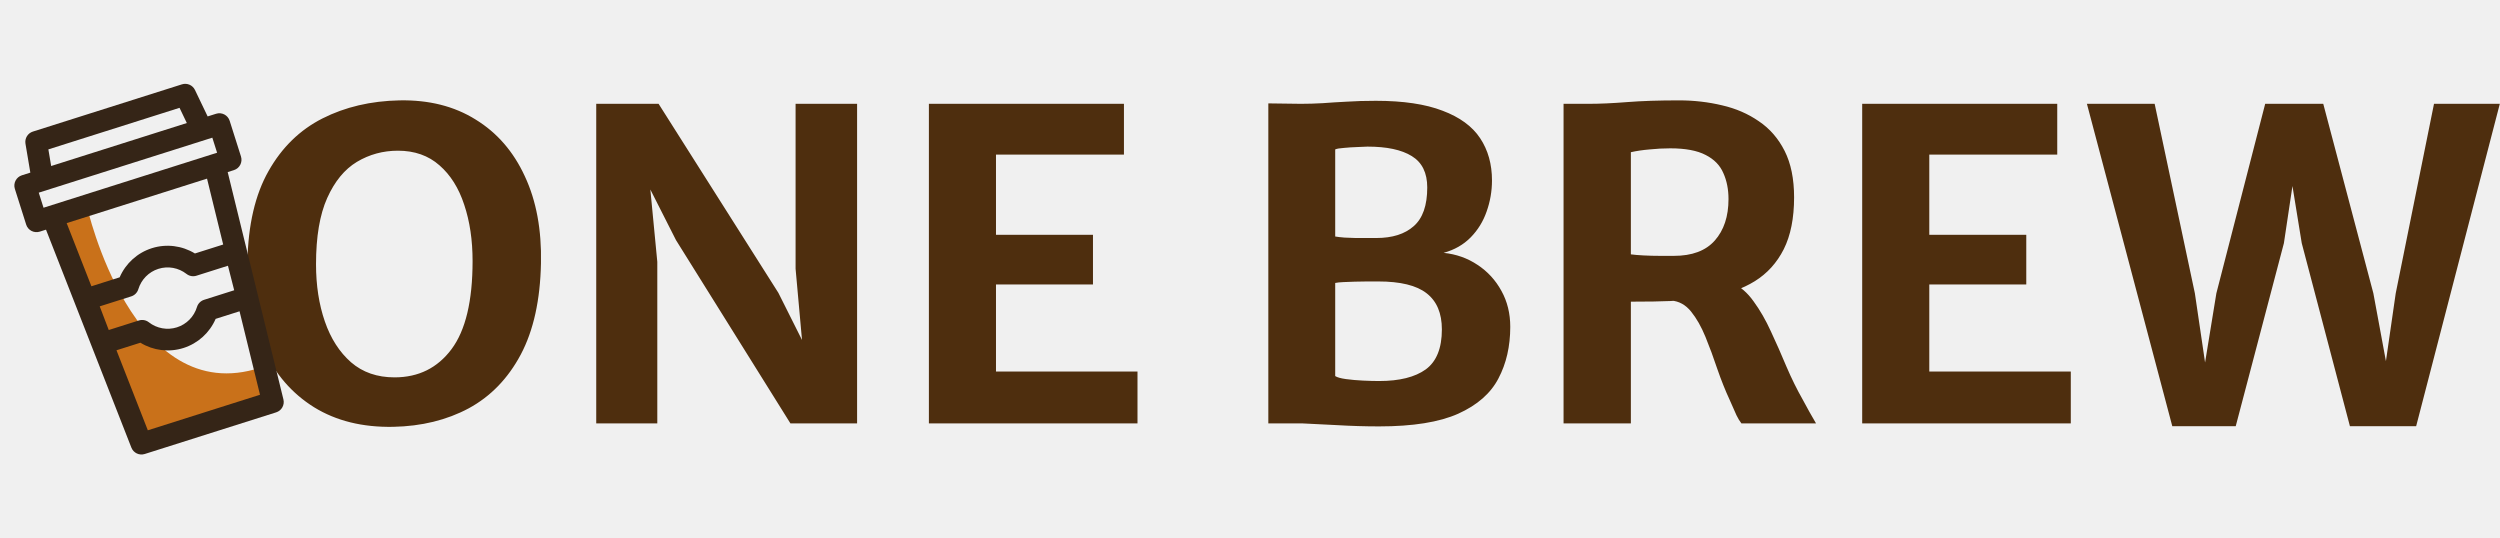
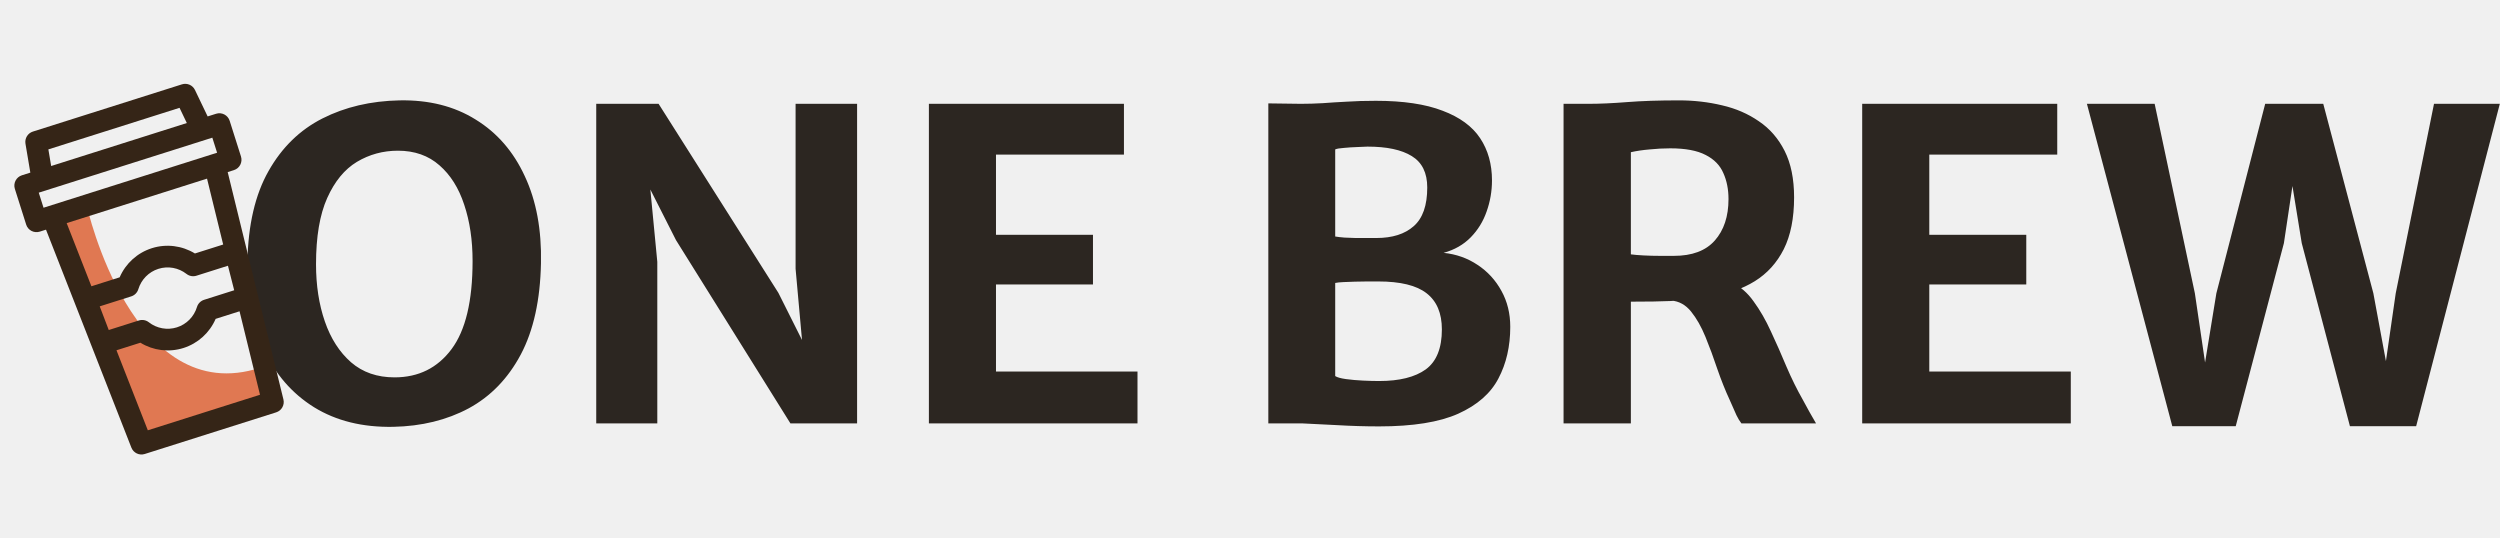
<svg xmlns="http://www.w3.org/2000/svg" width="372" height="80" viewBox="0 0 372 80" fill="none">
-   <path d="M58.512 63.512C53.947 63.597 50.021 62.627 46.736 60.6C43.451 58.552 40.955 55.672 39.248 51.96C37.541 48.227 36.731 43.885 36.816 38.936C36.923 33.453 37.968 28.963 39.952 25.464C41.936 21.944 44.613 19.331 47.984 17.624C51.355 15.917 55.173 15.021 59.44 14.936C63.813 14.851 67.589 15.8 70.768 17.784C73.968 19.747 76.411 22.563 78.096 26.232C79.803 29.88 80.603 34.189 80.496 39.16C80.389 44.643 79.387 49.176 77.488 52.76C75.589 56.323 73.008 58.989 69.744 60.76C66.48 62.509 62.736 63.427 58.512 63.512ZM58.704 56.152C62.267 56.152 65.093 54.755 67.184 51.96C69.275 49.165 70.32 44.792 70.32 38.84C70.32 35.725 69.904 32.931 69.072 30.456C68.261 27.981 67.035 26.029 65.392 24.6C63.749 23.149 61.691 22.424 59.216 22.424C56.997 22.424 54.96 22.979 53.104 24.088C51.269 25.197 49.797 26.989 48.688 29.464C47.579 31.939 47.024 35.224 47.024 39.32C47.024 42.456 47.461 45.293 48.336 47.832C49.211 50.371 50.512 52.397 52.24 53.912C53.968 55.405 56.123 56.152 58.704 56.152ZM88.719 63V15.448H97.999L115.823 43.576L122.031 55.96H119.823L118.383 39.992V15.448H127.535V63H117.615L100.591 35.736L93.455 21.656H96.143L97.807 38.968V63H88.719ZM138.219 63V15.448H167.243V23H148.203V34.936H162.635V42.328H148.203V55.288H169.259V63H138.219ZM188.727 63V15.384L193.559 15.448C194.625 15.448 195.713 15.416 196.823 15.352C197.932 15.267 199.127 15.192 200.407 15.128C201.687 15.043 203.127 15 204.727 15C208.801 15 212.108 15.491 214.647 16.472C217.207 17.432 219.073 18.797 220.247 20.568C221.42 22.339 222.007 24.429 222.007 26.84C222.007 28.44 221.74 29.987 221.207 31.48C220.695 32.952 219.905 34.232 218.839 35.32C217.772 36.408 216.428 37.176 214.807 37.624C216.684 37.816 218.369 38.413 219.863 39.416C221.356 40.397 222.54 41.688 223.415 43.288C224.289 44.867 224.727 46.648 224.727 48.632C224.727 51.533 224.14 54.093 222.967 56.312C221.815 58.531 219.82 60.28 216.983 61.56C214.167 62.819 210.241 63.448 205.207 63.448C203.159 63.448 201.047 63.384 198.871 63.256C196.716 63.149 195.009 63.064 193.751 63H188.727ZM198.679 35.192C199.063 35.256 199.521 35.309 200.055 35.352C200.588 35.373 201.143 35.395 201.719 35.416C202.316 35.416 202.871 35.416 203.383 35.416C203.916 35.416 204.385 35.416 204.791 35.416C207.18 35.416 209.036 34.829 210.359 33.656C211.703 32.483 212.375 30.563 212.375 27.896C212.375 25.72 211.607 24.163 210.071 23.224C208.556 22.285 206.359 21.816 203.479 21.816C203.159 21.816 202.657 21.837 201.975 21.88C201.292 21.901 200.631 21.944 199.991 22.008C199.351 22.051 198.913 22.125 198.679 22.232V35.192ZM198.679 55.96C198.977 56.152 199.511 56.301 200.279 56.408C201.068 56.515 201.911 56.589 202.807 56.632C203.703 56.675 204.503 56.696 205.207 56.696C208.236 56.696 210.551 56.12 212.151 54.968C213.751 53.795 214.551 51.811 214.551 49.016C214.551 46.605 213.793 44.813 212.279 43.64C210.785 42.467 208.385 41.88 205.079 41.88C204.609 41.88 204.065 41.88 203.447 41.88C202.849 41.88 202.231 41.891 201.591 41.912C200.972 41.933 200.407 41.955 199.895 41.976C199.383 41.997 198.977 42.04 198.679 42.104V55.96ZM242.673 63H232.657V15.448C233.083 15.448 233.499 15.448 233.905 15.448C234.331 15.448 234.747 15.448 235.153 15.448C235.579 15.448 236.006 15.448 236.433 15.448C238.054 15.448 239.942 15.363 242.097 15.192C244.251 15.021 246.833 14.936 249.841 14.936C252.059 14.936 254.193 15.181 256.241 15.672C258.289 16.141 260.113 16.931 261.713 18.04C263.334 19.128 264.614 20.6 265.553 22.456C266.491 24.312 266.961 26.616 266.961 29.368C266.961 32.461 266.449 35.032 265.425 37.08C264.401 39.107 262.961 40.696 261.104 41.848C259.27 42.979 257.115 43.736 254.641 44.12C253.787 44.248 252.923 44.376 252.049 44.504C251.174 44.611 250.022 44.707 248.593 44.792C247.163 44.856 245.19 44.888 242.673 44.888V63ZM242.673 37.848C243.121 37.912 243.75 37.965 244.561 38.008C245.371 38.051 246.193 38.072 247.025 38.072C247.878 38.072 248.561 38.072 249.073 38.072C251.782 38.072 253.809 37.315 255.153 35.8C256.518 34.264 257.201 32.205 257.201 29.624C257.201 28.173 256.945 26.883 256.433 25.752C255.942 24.6 255.067 23.704 253.809 23.064C252.55 22.403 250.79 22.072 248.529 22.072C247.526 22.072 246.513 22.125 245.489 22.232C244.465 22.317 243.526 22.456 242.673 22.648V37.848ZM259.121 63C258.843 62.637 258.598 62.232 258.385 61.784C258.193 61.315 257.862 60.568 257.393 59.544C256.731 58.115 256.113 56.568 255.537 54.904C254.982 53.24 254.395 51.651 253.777 50.136C253.158 48.621 252.443 47.363 251.633 46.36C250.822 45.357 249.841 44.813 248.689 44.728L251.505 42.52L257.745 42.104C258.961 42.637 260.027 43.555 260.944 44.856C261.883 46.136 262.737 47.619 263.505 49.304C264.294 50.989 265.062 52.728 265.809 54.52C266.577 56.312 267.398 57.976 268.273 59.512C268.593 60.109 268.913 60.696 269.233 61.272C269.574 61.848 269.905 62.424 270.225 63H259.121ZM277.094 63V15.448H306.118V23H287.078V34.936H301.51V42.328H287.078V55.288H308.134V63H277.094ZM323.236 63.416L310.532 15.448H320.612L326.596 43.64L328.676 57.752H327.492L329.796 43.64L337.06 15.448H345.7L353.156 43.64L355.78 57.816H354.436L356.484 43.64L362.18 15.448H371.972L359.524 63.416H349.668L342.5 36.184L339.684 18.872H342.436L339.844 36.184L332.676 63.416H323.236Z" fill="#4E2E0E" />
+   <path d="M58.512 63.512C53.947 63.597 50.021 62.627 46.736 60.6C43.451 58.552 40.955 55.672 39.248 51.96C37.541 48.227 36.731 43.885 36.816 38.936C36.923 33.453 37.968 28.963 39.952 25.464C41.936 21.944 44.613 19.331 47.984 17.624C51.355 15.917 55.173 15.021 59.44 14.936C63.813 14.851 67.589 15.8 70.768 17.784C73.968 19.747 76.411 22.563 78.096 26.232C79.803 29.88 80.603 34.189 80.496 39.16C80.389 44.643 79.387 49.176 77.488 52.76C75.589 56.323 73.008 58.989 69.744 60.76C66.48 62.509 62.736 63.427 58.512 63.512ZM58.704 56.152C62.267 56.152 65.093 54.755 67.184 51.96C69.275 49.165 70.32 44.792 70.32 38.84C70.32 35.725 69.904 32.931 69.072 30.456C68.261 27.981 67.035 26.029 65.392 24.6C63.749 23.149 61.691 22.424 59.216 22.424C56.997 22.424 54.96 22.979 53.104 24.088C51.269 25.197 49.797 26.989 48.688 29.464C47.579 31.939 47.024 35.224 47.024 39.32C47.024 42.456 47.461 45.293 48.336 47.832C49.211 50.371 50.512 52.397 52.24 53.912C53.968 55.405 56.123 56.152 58.704 56.152ZM88.719 63V15.448H97.999L115.823 43.576L122.031 55.96H119.823L118.383 39.992V15.448H127.535V63H117.615L100.591 35.736L93.455 21.656H96.143L97.807 38.968V63H88.719ZM138.219 63V15.448H167.243V23H148.203V34.936H162.635V42.328H148.203V55.288H169.259V63H138.219ZM188.727 63V15.384L193.559 15.448C194.625 15.448 195.713 15.416 196.823 15.352C197.932 15.267 199.127 15.192 200.407 15.128C201.687 15.043 203.127 15 204.727 15C208.801 15 212.108 15.491 214.647 16.472C217.207 17.432 219.073 18.797 220.247 20.568C221.42 22.339 222.007 24.429 222.007 26.84C222.007 28.44 221.74 29.987 221.207 31.48C220.695 32.952 219.905 34.232 218.839 35.32C217.772 36.408 216.428 37.176 214.807 37.624C216.684 37.816 218.369 38.413 219.863 39.416C221.356 40.397 222.54 41.688 223.415 43.288C224.289 44.867 224.727 46.648 224.727 48.632C224.727 51.533 224.14 54.093 222.967 56.312C221.815 58.531 219.82 60.28 216.983 61.56C214.167 62.819 210.241 63.448 205.207 63.448C203.159 63.448 201.047 63.384 198.871 63.256C196.716 63.149 195.009 63.064 193.751 63H188.727ZM198.679 35.192C199.063 35.256 199.521 35.309 200.055 35.352C200.588 35.373 201.143 35.395 201.719 35.416C202.316 35.416 202.871 35.416 203.383 35.416C203.916 35.416 204.385 35.416 204.791 35.416C207.18 35.416 209.036 34.829 210.359 33.656C211.703 32.483 212.375 30.563 212.375 27.896C212.375 25.72 211.607 24.163 210.071 23.224C208.556 22.285 206.359 21.816 203.479 21.816C203.159 21.816 202.657 21.837 201.975 21.88C201.292 21.901 200.631 21.944 199.991 22.008C199.351 22.051 198.913 22.125 198.679 22.232V35.192ZM198.679 55.96C198.977 56.152 199.511 56.301 200.279 56.408C201.068 56.515 201.911 56.589 202.807 56.632C203.703 56.675 204.503 56.696 205.207 56.696C208.236 56.696 210.551 56.12 212.151 54.968C213.751 53.795 214.551 51.811 214.551 49.016C214.551 46.605 213.793 44.813 212.279 43.64C210.785 42.467 208.385 41.88 205.079 41.88C204.609 41.88 204.065 41.88 203.447 41.88C202.849 41.88 202.231 41.891 201.591 41.912C200.972 41.933 200.407 41.955 199.895 41.976C199.383 41.997 198.977 42.04 198.679 42.104V55.96ZM242.673 63H232.657V15.448C233.083 15.448 233.499 15.448 233.905 15.448C234.331 15.448 234.747 15.448 235.153 15.448C235.579 15.448 236.006 15.448 236.433 15.448C238.054 15.448 239.942 15.363 242.097 15.192C244.251 15.021 246.833 14.936 249.841 14.936C252.059 14.936 254.193 15.181 256.241 15.672C258.289 16.141 260.113 16.931 261.713 18.04C263.334 19.128 264.614 20.6 265.553 22.456C266.491 24.312 266.961 26.616 266.961 29.368C266.961 32.461 266.449 35.032 265.425 37.08C264.401 39.107 262.961 40.696 261.104 41.848C259.27 42.979 257.115 43.736 254.641 44.12C253.787 44.248 252.923 44.376 252.049 44.504C251.174 44.611 250.022 44.707 248.593 44.792C247.163 44.856 245.19 44.888 242.673 44.888V63ZM242.673 37.848C243.121 37.912 243.75 37.965 244.561 38.008C245.371 38.051 246.193 38.072 247.025 38.072C247.878 38.072 248.561 38.072 249.073 38.072C251.782 38.072 253.809 37.315 255.153 35.8C256.518 34.264 257.201 32.205 257.201 29.624C257.201 28.173 256.945 26.883 256.433 25.752C255.942 24.6 255.067 23.704 253.809 23.064C252.55 22.403 250.79 22.072 248.529 22.072C247.526 22.072 246.513 22.125 245.489 22.232C244.465 22.317 243.526 22.456 242.673 22.648V37.848ZM259.121 63C258.843 62.637 258.598 62.232 258.385 61.784C258.193 61.315 257.862 60.568 257.393 59.544C256.731 58.115 256.113 56.568 255.537 54.904C254.982 53.24 254.395 51.651 253.777 50.136C253.158 48.621 252.443 47.363 251.633 46.36C250.822 45.357 249.841 44.813 248.689 44.728L251.505 42.52L257.745 42.104C258.961 42.637 260.027 43.555 260.944 44.856C261.883 46.136 262.737 47.619 263.505 49.304C264.294 50.989 265.062 52.728 265.809 54.52C266.577 56.312 267.398 57.976 268.273 59.512C268.593 60.109 268.913 60.696 269.233 61.272C269.574 61.848 269.905 62.424 270.225 63H259.121ZM277.094 63V15.448H306.118V23H287.078V34.936H301.51V42.328H287.078V55.288H308.134V63H277.094ZM323.236 63.416L310.532 15.448H320.612L326.596 43.64L328.676 57.752H327.492L329.796 43.64L337.06 15.448H345.7L353.156 43.64L355.78 57.816H354.436L356.484 43.64L362.18 15.448H371.972L359.524 63.416H349.668L342.5 36.184L339.684 18.872H342.436L339.844 36.184L332.676 63.416H323.236Z" fill="hsl(28 15% 15%)" />
  <g clip-path="url(#clip0_1905_6)">
-     <path d="M12.933 30.695C12.933 30.695 19.687 60.956 38.726 54.712L39.985 60.018L21.289 65.942L8.026 32.25L12.933 30.695Z" fill="#C9711A" />
+     <path d="M12.933 30.695C12.933 30.695 19.687 60.956 38.726 54.712L39.985 60.018L21.289 65.942L8.026 32.25L12.933 30.695Z" fill="hsl(16 70% 60%)" />
    <path d="M32.154 16.927L30.898 17.325L29.012 13.39C28.845 13.04 28.556 12.762 28.2 12.607C27.844 12.453 27.444 12.432 27.074 12.55L4.891 19.579C4.521 19.696 4.206 19.943 4.004 20.274C3.801 20.606 3.726 20.999 3.79 21.382L4.514 25.685L3.258 26.083C2.411 26.352 1.942 27.257 2.211 28.105L3.894 33.419C4.163 34.267 5.068 34.737 5.915 34.468L6.845 34.174L19.549 66.606C19.859 67.396 20.727 67.811 21.535 67.555L41.097 61.356C41.905 61.1 42.375 60.261 42.174 59.437L33.881 25.607L34.811 25.312C35.659 25.044 36.128 24.138 35.859 23.29L34.175 17.977C33.907 17.128 33.002 16.658 32.154 16.927ZM6.476 30.91L5.766 28.669L31.594 20.485L32.304 22.726L6.476 30.91ZM7.197 22.229L26.715 16.044L27.799 18.307L7.614 24.703L7.197 22.229ZM21.997 64.028L17.333 52.122L20.89 50.995C22.803 52.167 25.139 52.465 27.3 51.781C29.46 51.096 31.199 49.507 32.088 47.447L35.644 46.32L38.688 58.739L21.997 64.028ZM34.848 43.191L30.365 44.612C30.116 44.691 29.89 44.829 29.706 45.015C29.523 45.201 29.387 45.429 29.311 45.679C28.874 47.122 27.758 48.255 26.326 48.708C24.895 49.162 23.331 48.879 22.142 47.951C21.936 47.79 21.694 47.682 21.437 47.635C21.18 47.589 20.915 47.606 20.666 47.685L16.182 49.106L14.839 45.586L19.53 44.1C20.035 43.94 20.429 43.541 20.583 43.033C21.021 41.59 22.137 40.457 23.568 40.004C24.999 39.55 26.564 39.833 27.753 40.761C27.959 40.922 28.201 41.03 28.458 41.077C28.715 41.123 28.98 41.106 29.229 41.027L33.919 39.541L34.848 43.191ZM33.209 36.385L29.005 37.717C27.092 36.545 24.755 36.247 22.595 36.931C20.434 37.616 18.695 39.205 17.806 41.265L13.602 42.597L9.921 33.199L30.806 26.581L33.209 36.385Z" fill="#352517" />
  </g>
  <defs>
    <clipPath id="clip0_1905_6">
      <rect width="33.531" height="50.763" fill="white" transform="translate(0 21.1287) rotate(-17.5818)" />
    </clipPath>
  </defs>
</svg>
